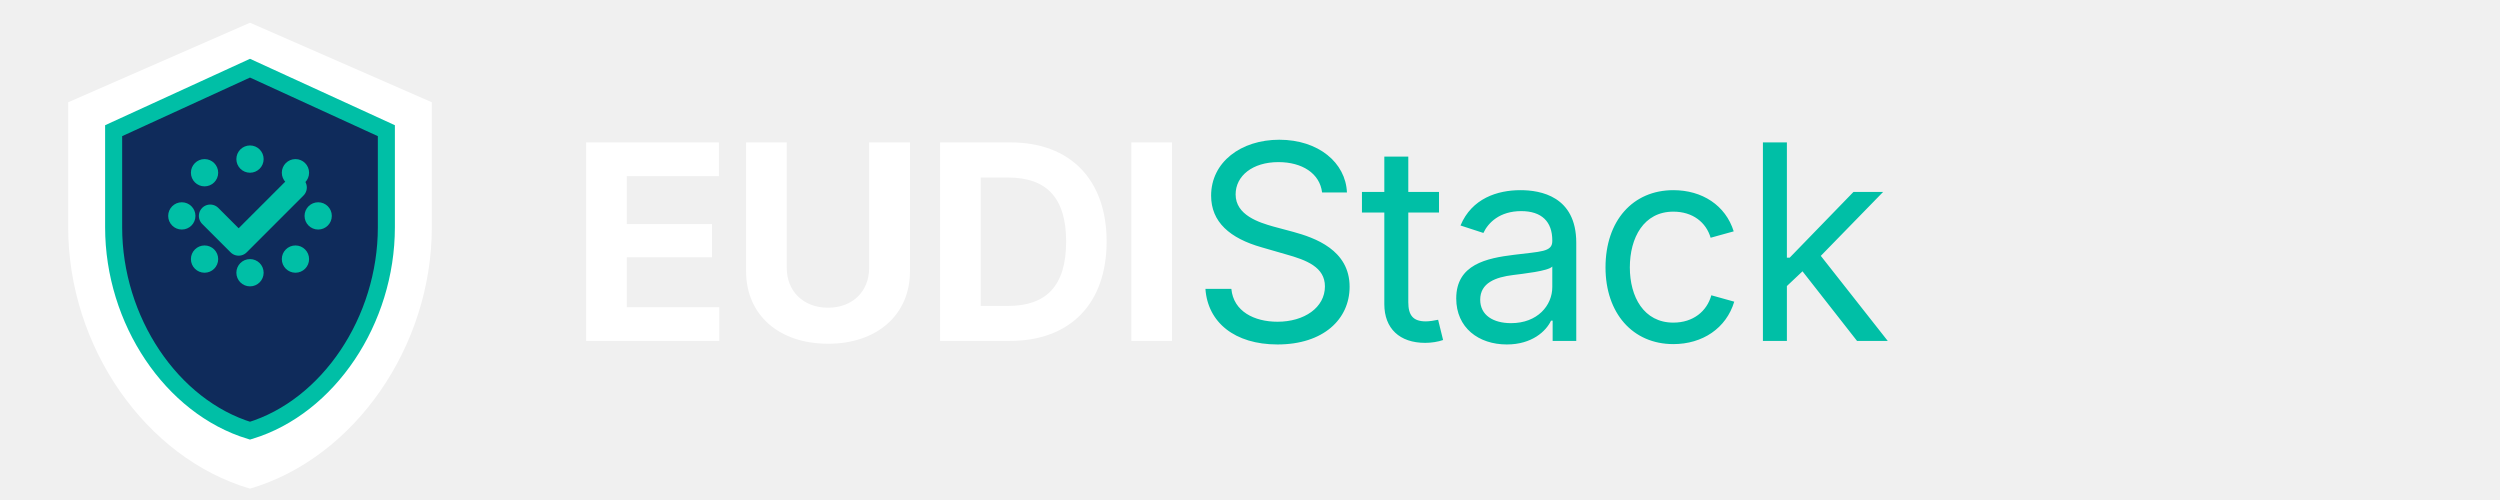
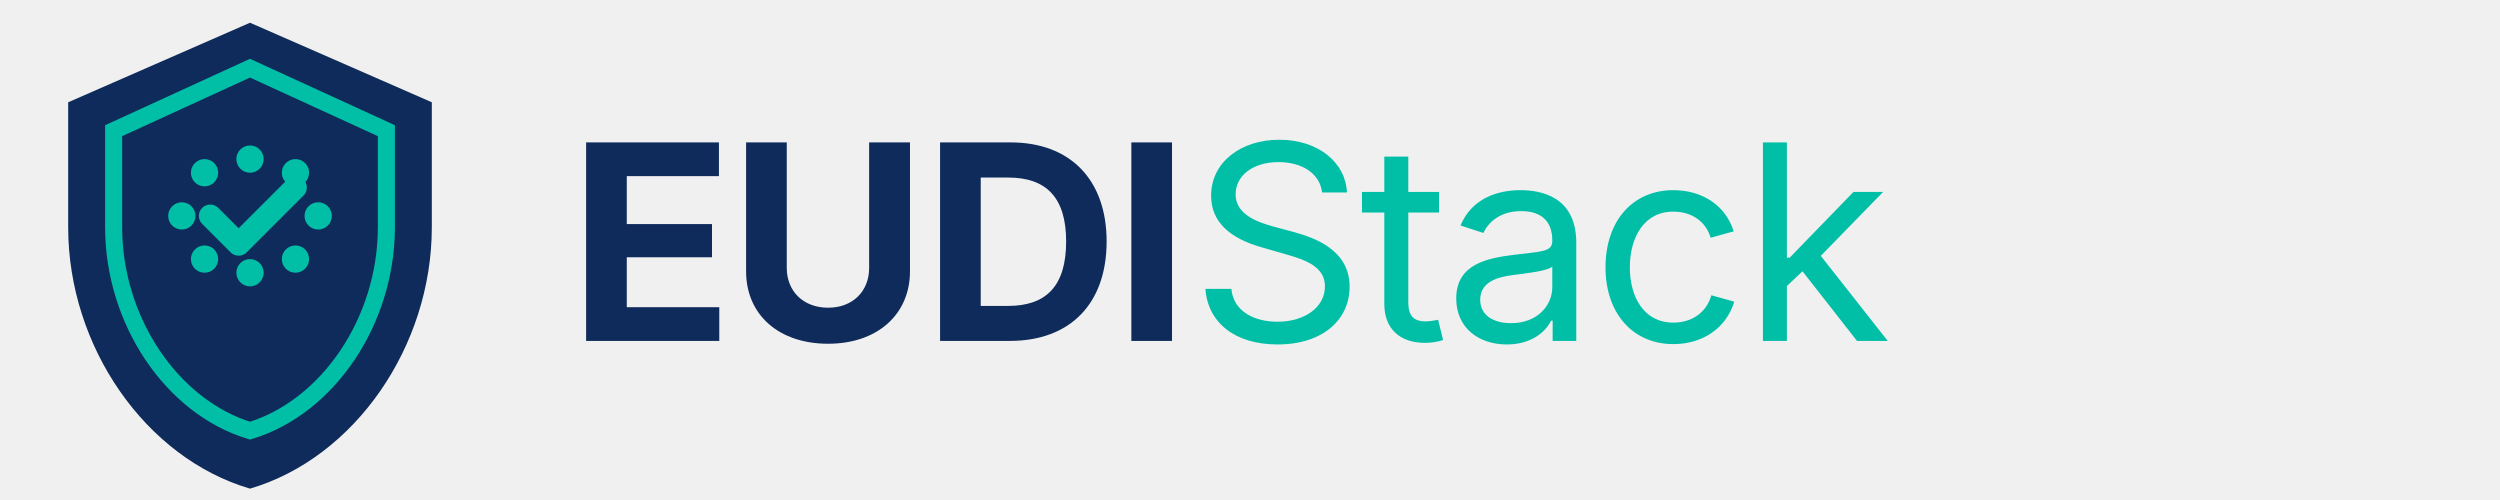
<svg xmlns="http://www.w3.org/2000/svg" width="220" height="44" viewBox="0 0 220 44" fill="none">
-   <path d="M22 2L6 9v11c0 10.5 6.8 20.3 16 23 9.2-2.7 16-12.5 16-23V9L22 2z" fill="#FFFFFF" />
+   <path d="M22 2L6 9v11c0 10.5 6.8 20.3 16 23 9.2-2.7 16-12.5 16-23V9L22 2z" fill="#0F2B5B" />
  <path d="M22 6L10 11.5v8.5c0 8.2 5.1 15.8 12 17.9 6.9-2.1 12-9.7 12-17.9v-8.5L22 6z" fill="#0F2B5B" stroke="#00BFA6" stroke-width="1.5" />
  <g fill="#00BFA6">
    <circle cx="22" cy="14" r="1.2" />
    <circle cx="26" cy="15.2" r="1.2" />
    <circle cx="28" cy="19" r="1.2" />
    <circle cx="26" cy="22.8" r="1.2" />
    <circle cx="22" cy="24" r="1.2" />
    <circle cx="18" cy="22.8" r="1.2" />
    <circle cx="16" cy="19" r="1.2" />
    <circle cx="18" cy="15.2" r="1.2" />
  </g>
  <path d="M18.5 19l2.5 2.5 5-5" stroke="#00BFA6" stroke-width="2" stroke-linecap="round" stroke-linejoin="round" fill="none" />
-   <text x="50" y="30" font-family="Inter, -apple-system, BlinkMacSystemFont, 'Segoe UI', Helvetica, Arial, sans-serif" font-size="24" font-weight="700" fill="#FFFFFF" letter-spacing="-0.5">
+   <text x="50" y="30" font-family="Inter, -apple-system, BlinkMacSystemFont, 'Segoe UI', Helvetica, Arial, sans-serif" font-size="24" font-weight="700" fill="#0F2B5B" letter-spacing="-0.5">
    EUDI<tspan font-weight="400" fill="#00BFA6">Stack</tspan>
  </text>
</svg>
